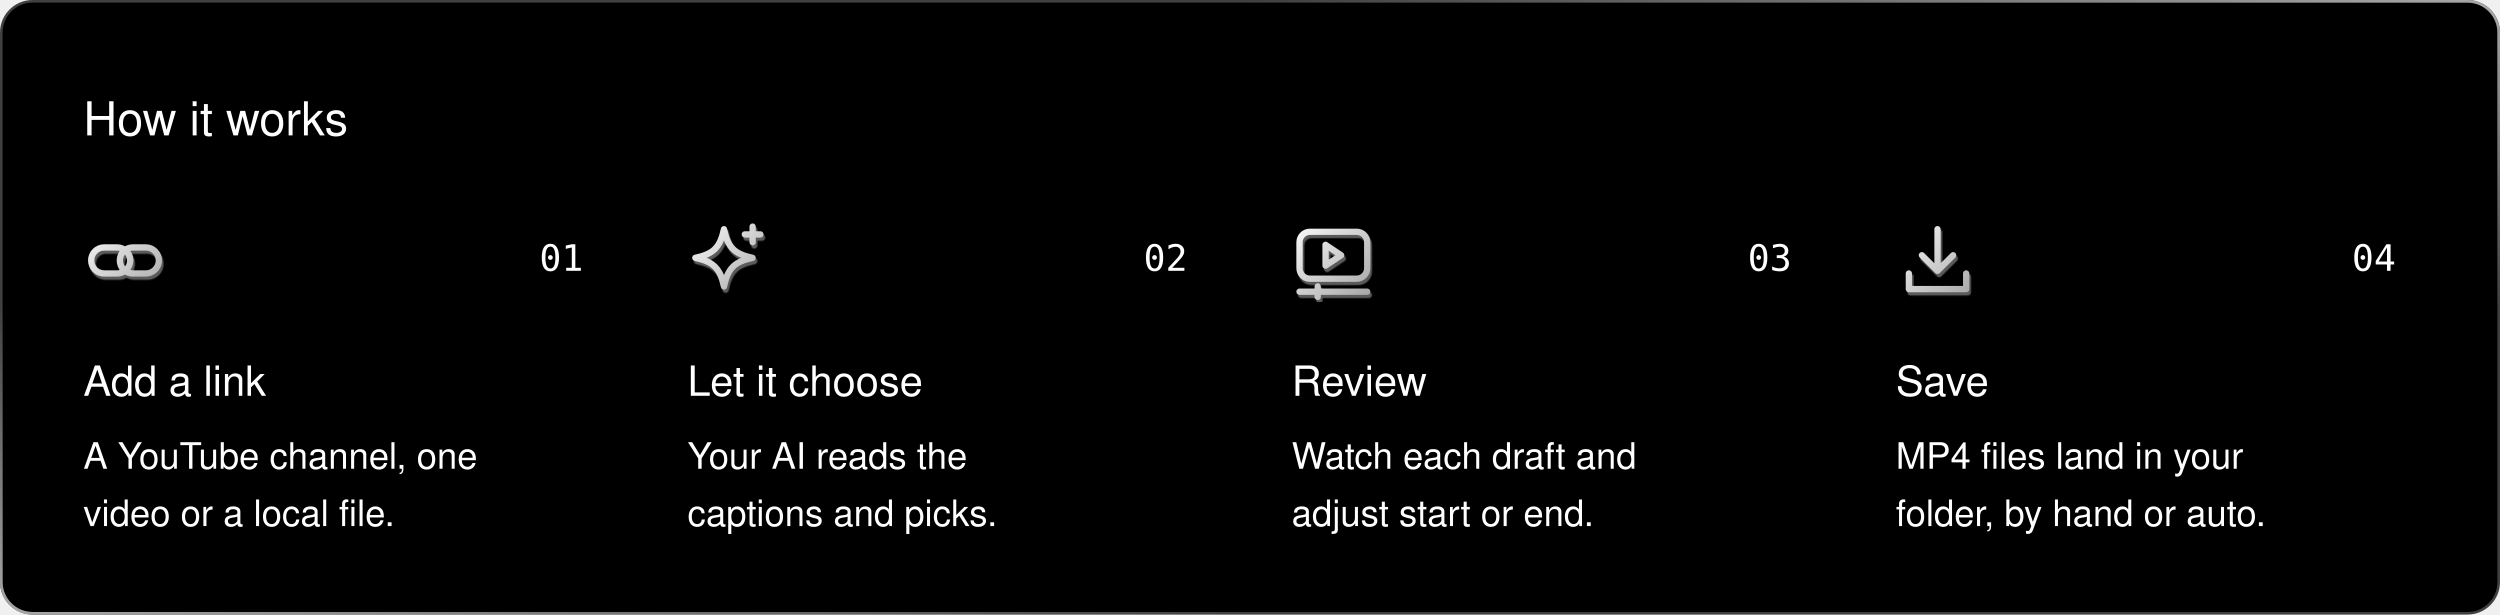
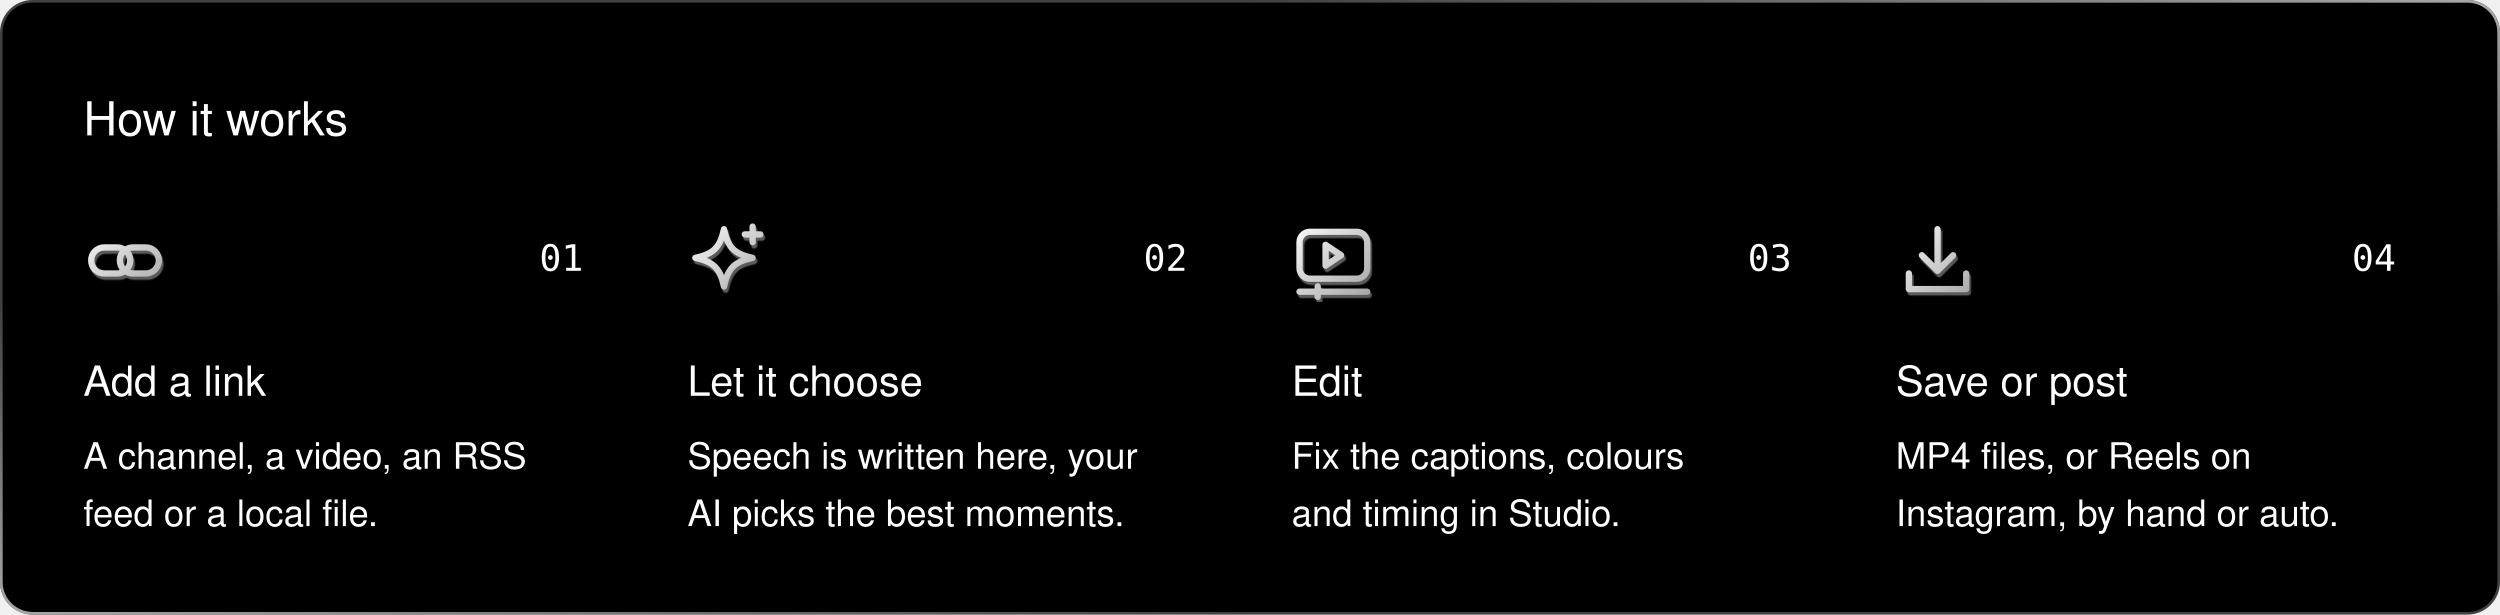
- <svg xmlns="http://www.w3.org/2000/svg" width="960" height="236" viewBox="0 0 960 236" role="img" aria-label="How it works: add a link, let it choose, review, save">
+ <svg xmlns="http://www.w3.org/2000/svg" width="960" height="236" viewBox="0 0 960 236" role="img" aria-label="How it works: add a link, let it choose, edit, save or post">
  <defs>
    <radialGradient id="tr" cx="1" cy="0" r="0.5" gradientUnits="objectBoundingBox">
      <stop offset="0" stop-color="#a9a9a9" />
      <stop offset="1" stop-color="#a9a9a9" stop-opacity="0" />
    </radialGradient>
    <radialGradient id="bl" cx="0" cy="1" r="0.5" gradientUnits="objectBoundingBox">
      <stop offset="0" stop-color="#a9a9a9" />
      <stop offset="1" stop-color="#a9a9a9" stop-opacity="0" />
    </radialGradient>
    <linearGradient id="face" x1="0" y1="0" x2="1" y2="1">
      <stop offset="0" stop-color="#ffffff" />
      <stop offset="1" stop-color="#a0a0a0" />
    </linearGradient>
    <linearGradient id="iface" x1="0" y1="0" x2="32" y2="32" gradientUnits="userSpaceOnUse">
      <stop offset="0" stop-color="#ffffff" />
      <stop offset="1" stop-color="#a0a0a0" />
    </linearGradient>
    <filter id="idepth" x="-20%" y="-20%" width="150%" height="150%">
      <feDropShadow dx="0.64" dy="1.28" stdDeviation="0.16" flood-color="#606060" flood-opacity="0.95" />
    </filter>
  </defs>
  <rect x="0.5" y="0.5" width="959" height="235" rx="12" fill="#000000" stroke="#404040" />
  <rect x="0.5" y="0.5" width="959" height="235" rx="12" fill="none" stroke="url(#tr)" />
  <rect x="0.5" y="0.5" width="959" height="235" rx="12" fill="none" stroke="url(#bl)" />
  <text x="32" y="52" font-size="18" font-weight="400" fill="#ffffff" text-anchor="start" font-family="&quot;Helvetica Neue&quot;, Helvetica, Arial, sans-serif">How it works</text>
  <svg x="32.0" y="84" width="32" height="32" viewBox="0 0 32 32" aria-hidden="true">
    <g fill="none" stroke="url(#iface)" stroke-width="2.4" stroke-linecap="round" stroke-linejoin="round" filter="url(#idepth)">
      <rect x="3" y="11" width="15" height="10" rx="5" />
      <rect x="14" y="11" width="15" height="10" rx="5" />
    </g>
  </svg>
  <text x="224.0" y="104" font-size="14" font-weight="400" fill="#ffffff" text-anchor="end" font-family="ui-monospace, SFMono-Regular, Menlo, Consolas, monospace">01</text>
  <text x="32.0" y="152" font-size="16" font-weight="500" fill="#ffffff" text-anchor="start" font-family="&quot;Helvetica Neue&quot;, Helvetica, Arial, sans-serif">Add a link</text>
-   <text x="32.0" y="180" font-size="14" font-weight="400" fill="#ffffff" text-anchor="start" font-family="&quot;Helvetica Neue&quot;, Helvetica, Arial, sans-serif">A YouTube channel, one</text>
-   <text x="32.0" y="202" font-size="14" font-weight="400" fill="#ffffff" text-anchor="start" font-family="&quot;Helvetica Neue&quot;, Helvetica, Arial, sans-serif">video or a local file.</text>
+   <text x="32.0" y="180" font-size="14" font-weight="400" fill="#ffffff" text-anchor="start" font-family="&quot;Helvetica Neue&quot;, Helvetica, Arial, sans-serif">A channel, a video, an RSS</text>
+   <text x="32.0" y="202" font-size="14" font-weight="400" fill="#ffffff" text-anchor="start" font-family="&quot;Helvetica Neue&quot;, Helvetica, Arial, sans-serif">feed or a local file.</text>
  <svg x="264.0" y="84" width="32" height="32" viewBox="0 0 32 32" aria-hidden="true">
    <g fill="none" stroke="url(#iface)" stroke-width="2.4" stroke-linecap="round" stroke-linejoin="round" filter="url(#idepth)">
      <path d="M14 4 C15.5 11 18 13.5 25 15 C18 16.5 15.5 19 14 26 C12.5 19 10 16.5 3 15 C10 13.5 12.5 11 14 4 Z" />
      <path d="M25 3 V9 M22 6 H28" />
    </g>
  </svg>
  <text x="456.0" y="104" font-size="14" font-weight="400" fill="#ffffff" text-anchor="end" font-family="ui-monospace, SFMono-Regular, Menlo, Consolas, monospace">02</text>
  <text x="264.0" y="152" font-size="16" font-weight="500" fill="#ffffff" text-anchor="start" font-family="&quot;Helvetica Neue&quot;, Helvetica, Arial, sans-serif">Let it choose</text>
-   <text x="264.0" y="180" font-size="14" font-weight="400" fill="#ffffff" text-anchor="start" font-family="&quot;Helvetica Neue&quot;, Helvetica, Arial, sans-serif">Your AI reads the</text>
-   <text x="264.0" y="202" font-size="14" font-weight="400" fill="#ffffff" text-anchor="start" font-family="&quot;Helvetica Neue&quot;, Helvetica, Arial, sans-serif">captions and picks.</text>
+   <text x="264.0" y="180" font-size="14" font-weight="400" fill="#ffffff" text-anchor="start" font-family="&quot;Helvetica Neue&quot;, Helvetica, Arial, sans-serif">Speech is written here, your</text>
+   <text x="264.0" y="202" font-size="14" font-weight="400" fill="#ffffff" text-anchor="start" font-family="&quot;Helvetica Neue&quot;, Helvetica, Arial, sans-serif">AI picks the best moments.</text>
  <svg x="496.0" y="84" width="32" height="32" viewBox="0 0 32 32" aria-hidden="true">
    <g fill="none" stroke="url(#iface)" stroke-width="2.4" stroke-linecap="round" stroke-linejoin="round" filter="url(#idepth)">
      <rect x="3" y="5" width="26" height="18" rx="4" />
      <path d="M13 10 L19 14 L13 18 Z" />
      <path d="M3 28 H29" />
      <path d="M10 26 V30" />
    </g>
  </svg>
  <text x="688.0" y="104" font-size="14" font-weight="400" fill="#ffffff" text-anchor="end" font-family="ui-monospace, SFMono-Regular, Menlo, Consolas, monospace">03</text>
-   <text x="496.0" y="152" font-size="16" font-weight="500" fill="#ffffff" text-anchor="start" font-family="&quot;Helvetica Neue&quot;, Helvetica, Arial, sans-serif">Review</text>
-   <text x="496.0" y="180" font-size="14" font-weight="400" fill="#ffffff" text-anchor="start" font-family="&quot;Helvetica Neue&quot;, Helvetica, Arial, sans-serif">Watch each draft and</text>
-   <text x="496.0" y="202" font-size="14" font-weight="400" fill="#ffffff" text-anchor="start" font-family="&quot;Helvetica Neue&quot;, Helvetica, Arial, sans-serif">adjust start or end.</text>
+   <text x="496.0" y="152" font-size="16" font-weight="500" fill="#ffffff" text-anchor="start" font-family="&quot;Helvetica Neue&quot;, Helvetica, Arial, sans-serif">Edit</text>
+   <text x="496.0" y="180" font-size="14" font-weight="400" fill="#ffffff" text-anchor="start" font-family="&quot;Helvetica Neue&quot;, Helvetica, Arial, sans-serif">Fix the captions, colours</text>
+   <text x="496.0" y="202" font-size="14" font-weight="400" fill="#ffffff" text-anchor="start" font-family="&quot;Helvetica Neue&quot;, Helvetica, Arial, sans-serif">and timing in Studio.</text>
  <svg x="728.0" y="84" width="32" height="32" viewBox="0 0 32 32" aria-hidden="true">
    <g fill="none" stroke="url(#iface)" stroke-width="2.4" stroke-linecap="round" stroke-linejoin="round" filter="url(#idepth)">
      <path d="M16 4 V20 M10 14 L16 20 L22 14" />
      <path d="M5 21 V27 H27 V21" />
    </g>
  </svg>
  <text x="920.0" y="104" font-size="14" font-weight="400" fill="#ffffff" text-anchor="end" font-family="ui-monospace, SFMono-Regular, Menlo, Consolas, monospace">04</text>
-   <text x="728.0" y="152" font-size="16" font-weight="500" fill="#ffffff" text-anchor="start" font-family="&quot;Helvetica Neue&quot;, Helvetica, Arial, sans-serif">Save</text>
-   <text x="728.0" y="180" font-size="14" font-weight="400" fill="#ffffff" text-anchor="start" font-family="&quot;Helvetica Neue&quot;, Helvetica, Arial, sans-serif">MP4 files land in your</text>
-   <text x="728.0" y="202" font-size="14" font-weight="400" fill="#ffffff" text-anchor="start" font-family="&quot;Helvetica Neue&quot;, Helvetica, Arial, sans-serif">folder, by hand or auto.</text>
+   <text x="728.0" y="152" font-size="16" font-weight="500" fill="#ffffff" text-anchor="start" font-family="&quot;Helvetica Neue&quot;, Helvetica, Arial, sans-serif">Save or post</text>
+   <text x="728.0" y="180" font-size="14" font-weight="400" fill="#ffffff" text-anchor="start" font-family="&quot;Helvetica Neue&quot;, Helvetica, Arial, sans-serif">MP4 files, or Reels on</text>
+   <text x="728.0" y="202" font-size="14" font-weight="400" fill="#ffffff" text-anchor="start" font-family="&quot;Helvetica Neue&quot;, Helvetica, Arial, sans-serif">Instagram, by hand or auto.</text>
</svg>
